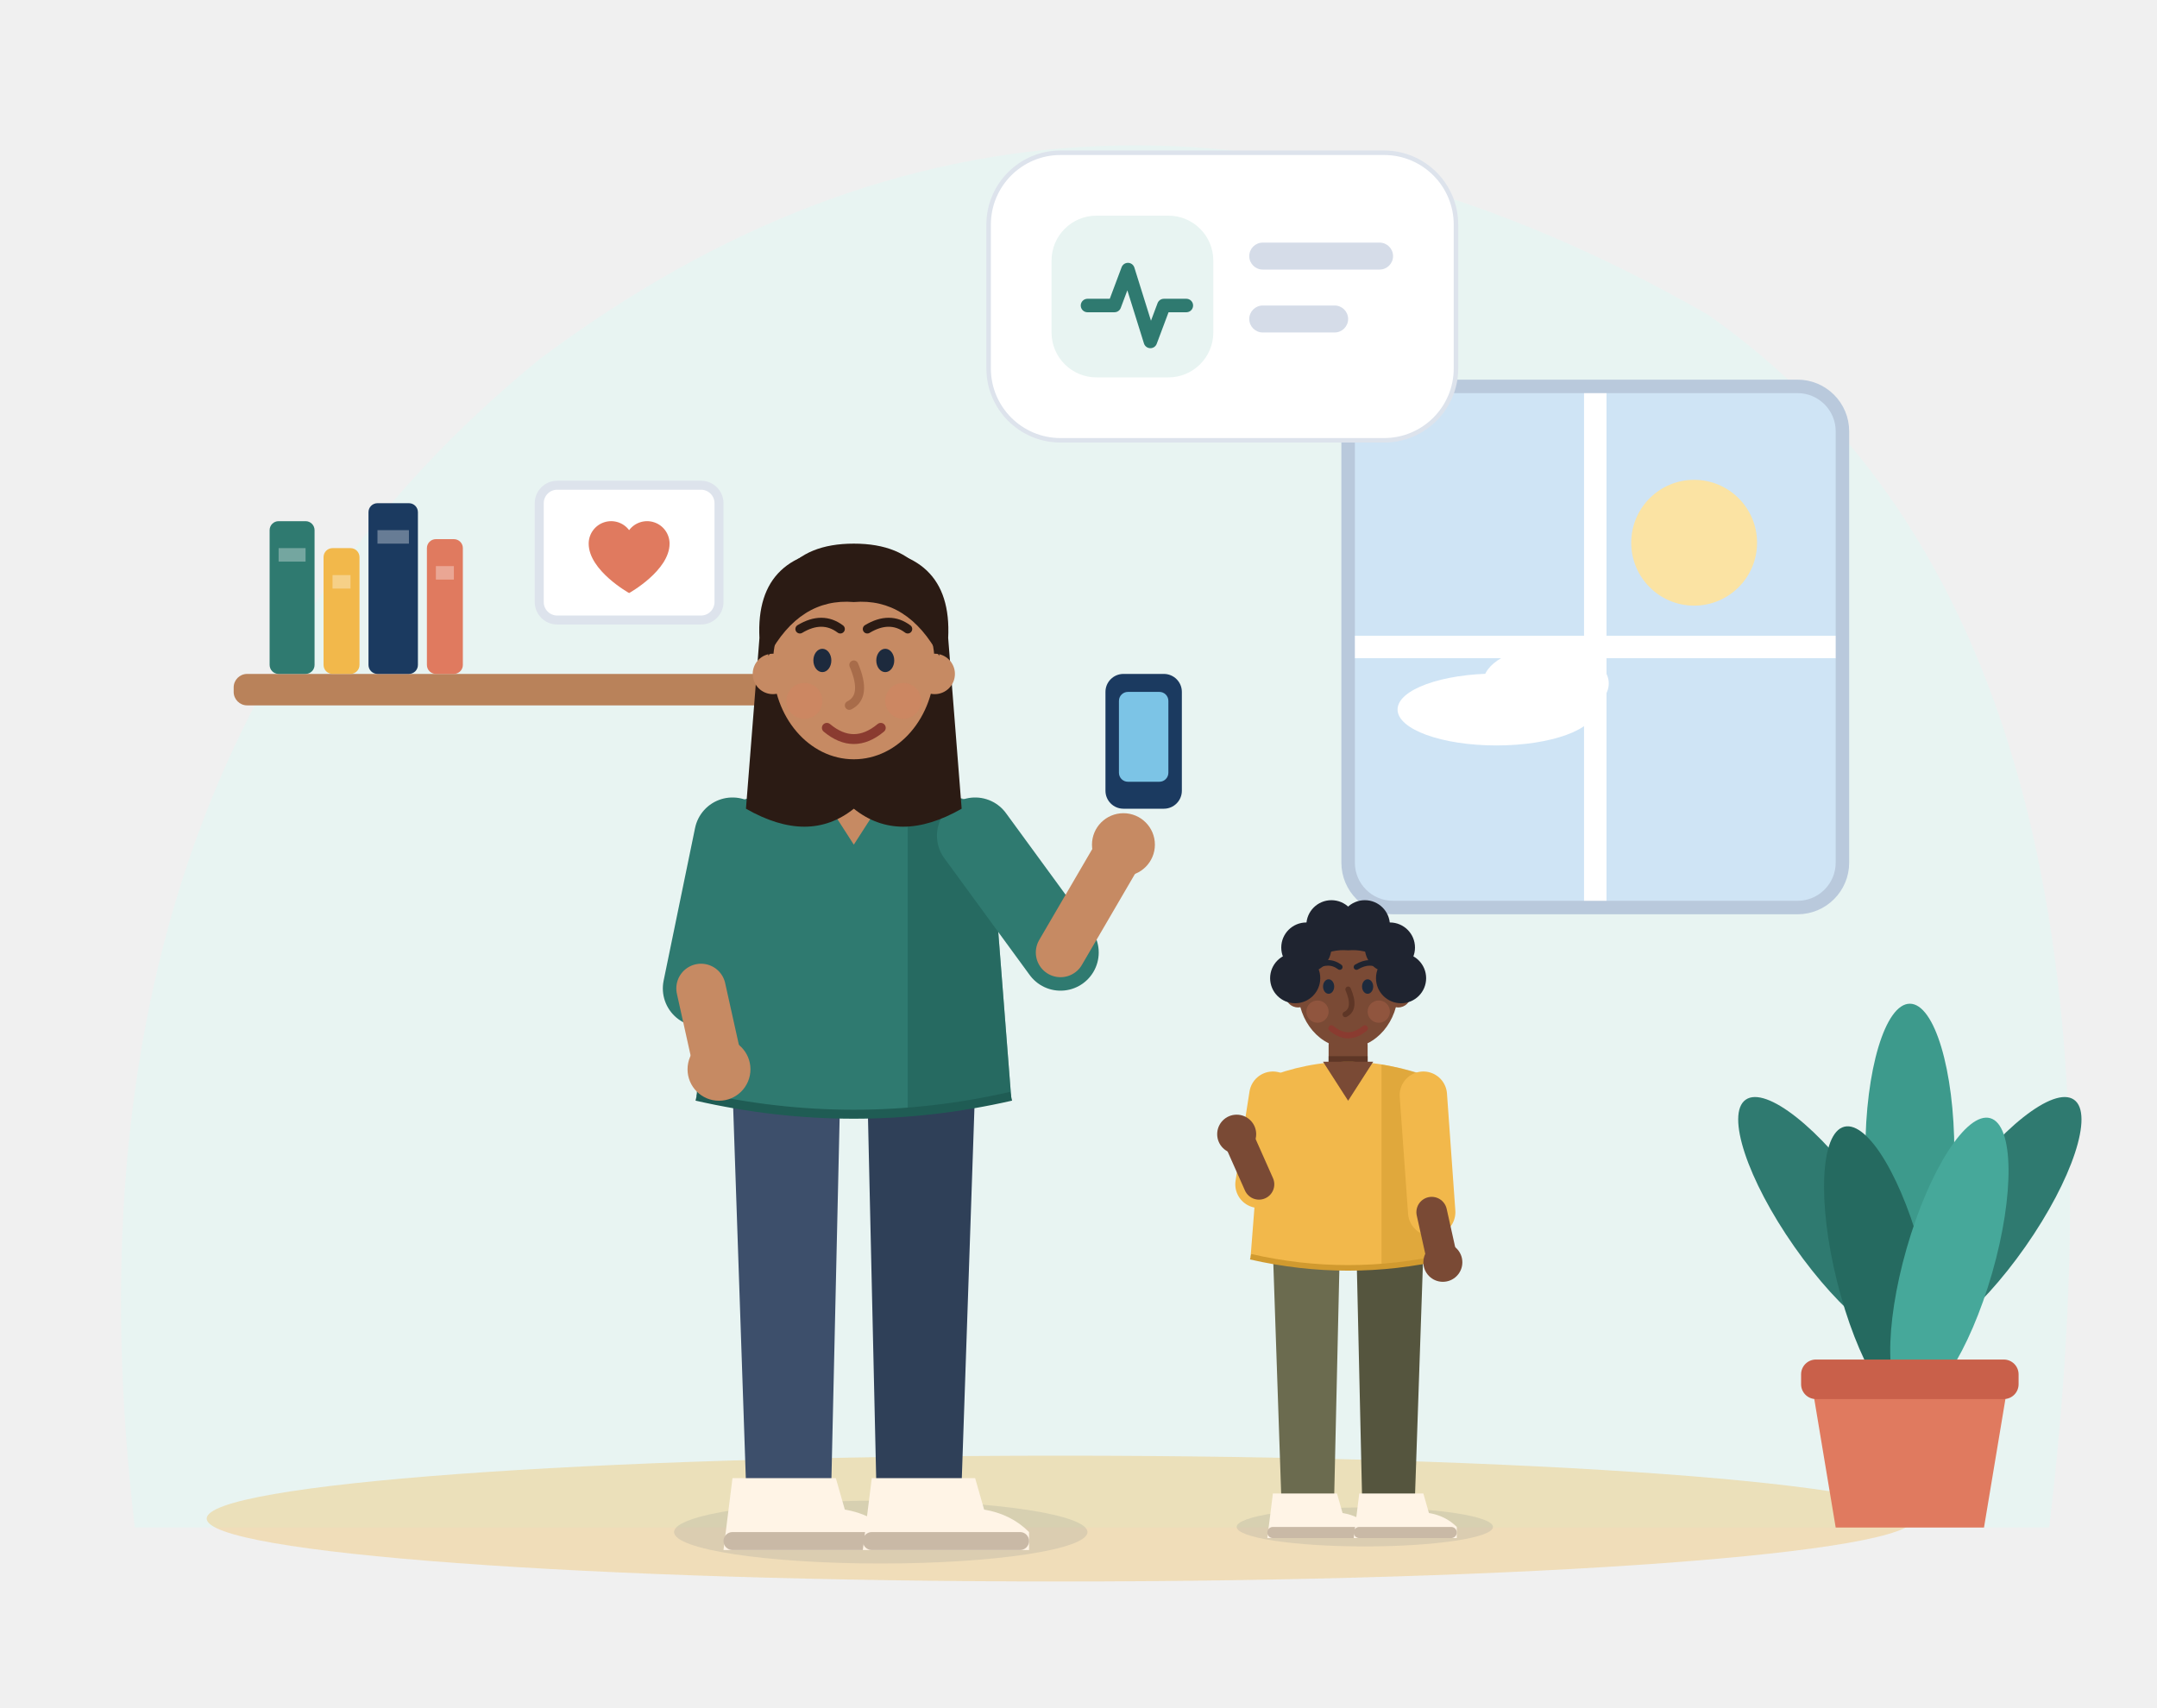
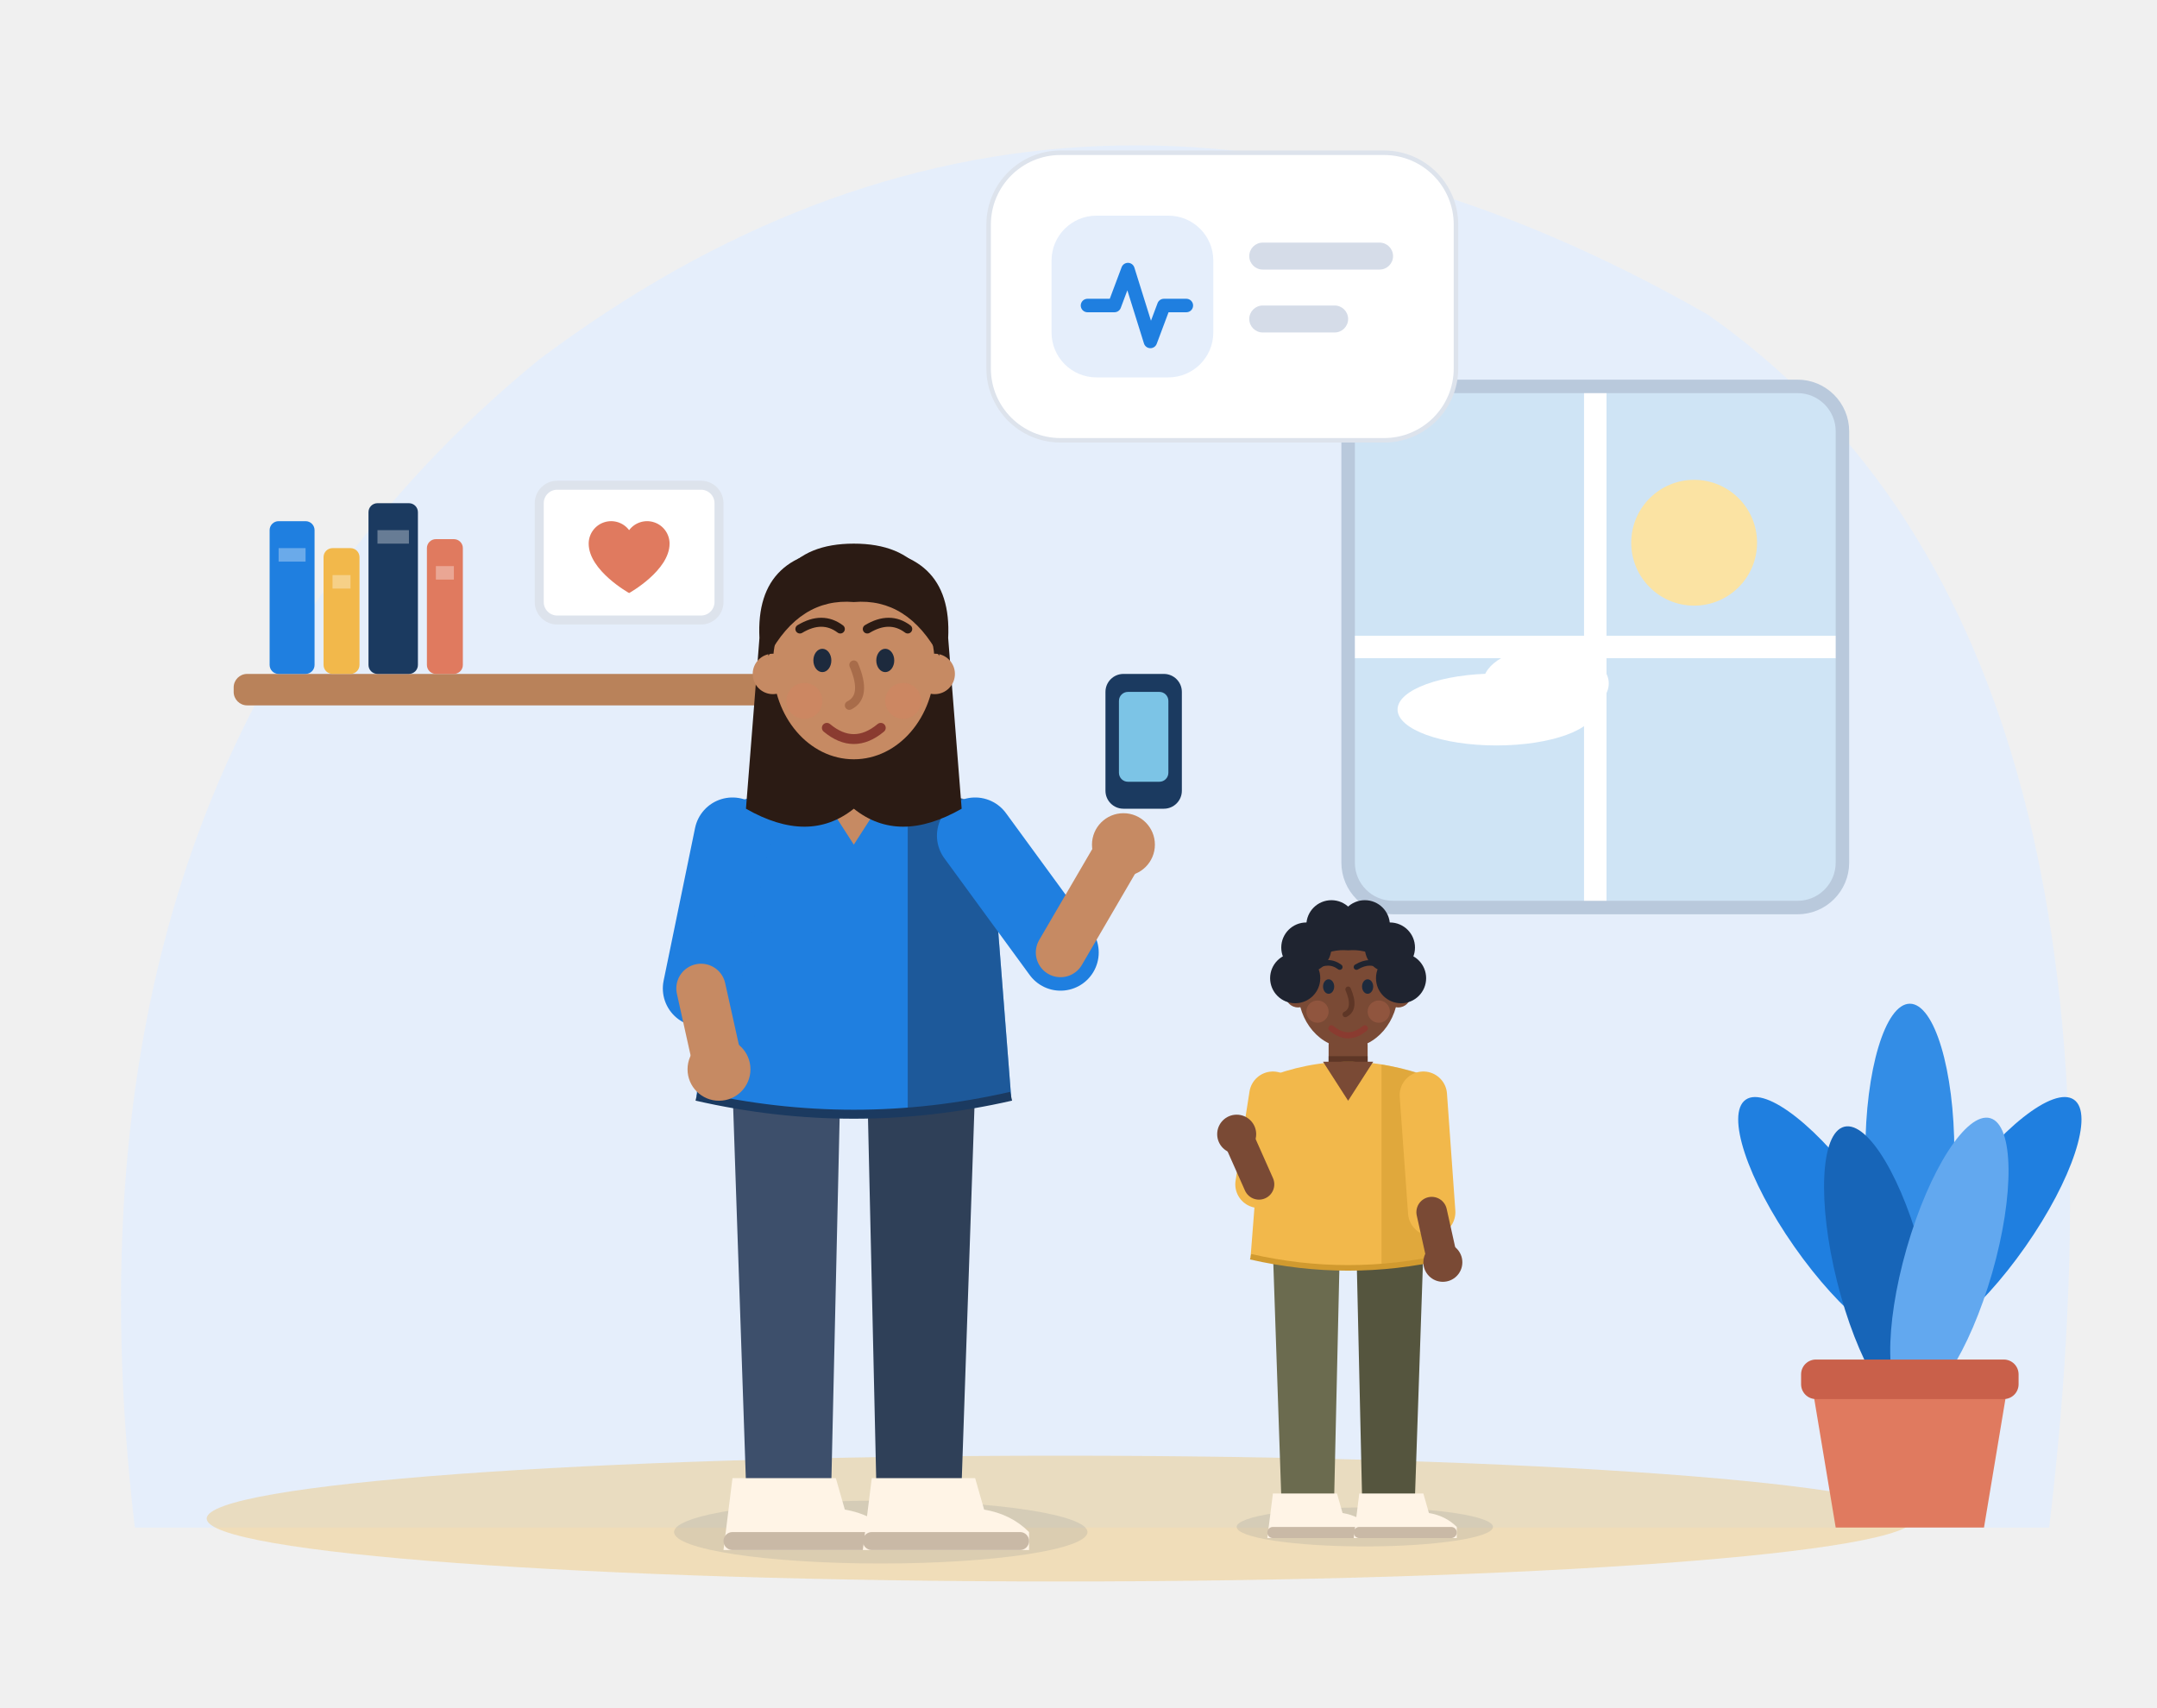
<svg xmlns="http://www.w3.org/2000/svg" viewBox="0 0 480 380" style="width:100%;height:auto;display:block" role="img" aria-label="Ilustração">
-   <path d="M30 340 Q10 170 120 80 Q240 -10 380 70 Q480 140 456 340Z" fill="#e8f4f2" />
+   <path d="M30 340 Q10 170 120 80 Q240 -10 380 70 Q480 140 456 340Z" fill="#e5eefb" />
  <rect x="300" y="86" width="110" height="116" rx="10" fill="#cfe4f5" />
  <circle cx="377.0" cy="120.8" r="14" fill="#fbe3a3" />
  <ellipse cx="333.0" cy="157.92" rx="22" ry="8" fill="#fff" />
  <ellipse cx="344.0" cy="152.12" rx="14" ry="8" fill="#fff" />
  <path d="M355.0 86V202M300 144.0H410" stroke="#fff" stroke-width="5" />
  <rect x="300" y="86" width="110" height="116" rx="10" fill="none" stroke="#b9c9dc" stroke-width="3" />
  <rect x="52" y="150" width="120" height="7" rx="3" fill="#b9825a" />
-   <rect x="60" y="116" width="10" height="34" rx="2" fill="#2f7a70" />
+   <rect x="60" y="116" width="10" height="34" rx="2" fill="#1f7fe0" />
  <rect x="62" y="122" width="6" height="3" fill="#ffffff55" />
  <rect x="72" y="122" width="8" height="28" rx="2" fill="#f2b84b" />
  <rect x="74" y="128" width="4" height="3" fill="#ffffff55" />
  <rect x="82" y="112" width="11" height="38" rx="2" fill="#1b3a60" />
  <rect x="84" y="118" width="7" height="3" fill="#ffffff55" />
  <rect x="95" y="120" width="8" height="30" rx="2" fill="#e07a5f" />
  <rect x="97" y="126" width="4" height="3" fill="#ffffff55" />
  <rect x="120" y="108" width="40" height="30" rx="4" fill="#fff" stroke="#dde3ec" stroke-width="2" />
  <path d="M140 132s-9-5-9-11a5 5 0 019-3 5 5 0 019 3c0 6-9 11-9 11z" fill="#e07a5f" />
  <ellipse cx="236" cy="338" rx="190" ry="14" fill="#f2b84b55" />
  <g transform="translate(425 340) scale(1.1)">
-     <ellipse cx="-16" cy="-62" rx="9" ry="30" fill="#2f7a70" transform="rotate(-35 -16 -62)" />
-     <ellipse cx="0" cy="-76" rx="9" ry="30" fill="#3d9a8c" transform="rotate(0 0 -76)" />
-     <ellipse cx="16" cy="-62" rx="9" ry="30" fill="#2f7a70" transform="rotate(35 16 -62)" />
-     <ellipse cx="-6" cy="-52" rx="9" ry="30" fill="#256a60" transform="rotate(-14 -6 -52)" />
-     <ellipse cx="8" cy="-54" rx="9" ry="30" fill="#46a89a" transform="rotate(16 8 -54)" />
+     <ellipse cx="-16" cy="-62" rx="9" ry="30" fill="#1f7fe0" transform="rotate(-35 -16 -62)" />
+     <ellipse cx="0" cy="-76" rx="9" ry="30" fill="#338de6" transform="rotate(0 0 -76)" />
+     <ellipse cx="16" cy="-62" rx="9" ry="30" fill="#1f7fe0" transform="rotate(35 16 -62)" />
+     <ellipse cx="-6" cy="-52" rx="9" ry="30" fill="#1765b8" transform="rotate(-14 -6 -52)" />
+     <ellipse cx="8" cy="-54" rx="9" ry="30" fill="#62a8ef" transform="rotate(16 8 -54)" />
    <path d="M-20 -30 L20 -30 L15 0 L-15 0Z" fill="#e07a5f" />
    <rect x="-22" y="-34" width="44" height="8" rx="3" fill="#c9604a" />
  </g>
  <g transform="translate(190 338) scale(1.0)">
    <ellipse cx="6" cy="3" rx="46" ry="7" fill="#1b3a6018" />
    <path d="M-27 -96 L-3 -96 L-5 -8 L-24 -8Z" fill="#3d4f6b" />
    <path d="M3 -96 L27 -96 L24 -8 L5 -8Z" fill="#2f4058" />
    <path d="M-27 -9 L-4 -9 L-2 -2 Q4 -1 8 3 L8 7 L-29 7Z" fill="#fff4e6" />
    <rect x="-29" y="3" width="37" height="4" rx="2" fill="#c9b9a6" />
    <path d="M4 -9 L27 -9 L29 -2 Q35 -1 39 3 L39 7 L2 7Z" fill="#fff4e6" />
    <rect x="2" y="3" width="37" height="4" rx="2" fill="#c9b9a6" />
    <g>
      <rect x="-7" y="-174" width="14" height="18" rx="4" fill="#c68a63" />
      <rect x="-7" y="-166" width="14" height="6" fill="#a86c4a" />
-       <path d="M-30 -158 Q0 -170 30 -158 L35 -94 Q0 -86 -35 -94Z" fill="#2f7a70" />
-       <path d="M12 -163 Q24 -161 30 -158 L35 -94 Q22 -91 12 -90Z" fill="#1f5c54" opacity=".55" />
+       <path d="M-30 -158 Q0 -170 30 -158 L35 -94 Q0 -86 -35 -94Z" fill="#1f7fe0" />
+       <path d="M12 -163 Q24 -161 30 -158 L35 -94 Q22 -91 12 -90Z" fill="#1b3a60" opacity=".55" />
      <path d="M-9 -164 L0 -150 L9 -164Z" fill="#c68a63" />
-       <path d="M-35 -94 Q0 -86 35 -94" stroke="#1f5c54" stroke-width="2" fill="none" />
-       <path d="M-27 -152 L-34 -118" stroke="#2f7a70" stroke-width="17" stroke-linecap="round" />
+       <path d="M-35 -94 Q0 -86 35 -94" stroke="#1b3a60" stroke-width="2" fill="none" />
+       <path d="M-27 -152 L-34 -118" stroke="#1f7fe0" stroke-width="17" stroke-linecap="round" />
      <path d="M-34 -118 L-30 -100" stroke="#c68a63" stroke-width="11" stroke-linecap="round" />
      <circle cx="-30" cy="-100" r="7" fill="#c68a63" />
-       <path d="M27 -152 L46 -126" stroke="#2f7a70" stroke-width="17" stroke-linecap="round" />
+       <path d="M27 -152 L46 -126" stroke="#1f7fe0" stroke-width="17" stroke-linecap="round" />
      <path d="M46 -126 L60 -150" stroke="#c68a63" stroke-width="11" stroke-linecap="round" />
      <circle cx="60" cy="-150" r="7" fill="#c68a63" />
      <g transform="translate(0 0)">
        <path d="M-21 -196 Q-22 -216 0 -216 Q22 -216 21 -196 L24 -158 Q10 -150 0 -158 Q-10 -150 -24 -158Z" fill="#2b1b14" />
        <circle cx="-18" cy="-188" r="4.5" fill="#c68a63" />
        <circle cx="18" cy="-188" r="4.5" fill="#c68a63" />
        <ellipse cx="0" cy="-190" rx="18" ry="21" fill="#c68a63" />
        <circle cx="-11" cy="-182" r="4" fill="#e07a5f" opacity=".22" />
        <circle cx="11" cy="-182" r="4" fill="#e07a5f" opacity=".22" />
        <ellipse cx="-7" cy="-191" rx="2" ry="2.6" fill="#1d2a3d" />
        <ellipse cx="7" cy="-191" rx="2" ry="2.6" fill="#1d2a3d" />
        <path d="M-12 -198 q5 -3 9 0M3 -198 q5 -3 9 0" stroke="#2b1b14" stroke-width="2" fill="none" stroke-linecap="round" />
        <path d="M0 -190 q3 7 -1 9" stroke="#a86c4a" stroke-width="2" fill="none" stroke-linecap="round" />
        <path d="M-6 -176 q6 5 12 0" stroke="#8a3b30" stroke-width="2.2" fill="none" stroke-linecap="round" />
        <path d="M-19 -192 Q-21 -217 0 -217 Q21 -217 19 -192 Q12 -205 0 -204 Q-12 -205 -19 -192Z" fill="#2b1b14" />
      </g>
    </g>
  </g>
  <rect x="246" y="150" width="17" height="30" rx="4" fill="#1b3a60" />
  <rect x="249" y="154" width="11" height="20" rx="2" fill="#7cc4e6" />
  <g transform="translate(300 338) scale(0.62)">
    <ellipse cx="6" cy="3" rx="46" ry="7" fill="#1b3a6018" />
    <path d="M-27 -96 L-3 -96 L-5 -8 L-24 -8Z" fill="#6b6b4f" />
    <path d="M3 -96 L27 -96 L24 -8 L5 -8Z" fill="#55553e" />
    <path d="M-27 -9 L-4 -9 L-2 -2 Q4 -1 8 3 L8 7 L-29 7Z" fill="#fff4e6" />
    <rect x="-29" y="3" width="37" height="4" rx="2" fill="#c9b9a6" />
    <path d="M4 -9 L27 -9 L29 -2 Q35 -1 39 3 L39 7 L2 7Z" fill="#fff4e6" />
    <rect x="2" y="3" width="37" height="4" rx="2" fill="#c9b9a6" />
    <g>
      <rect x="-7" y="-174" width="14" height="18" rx="4" fill="#7a4a35" />
      <rect x="-7" y="-166" width="14" height="6" fill="#5e3626" />
      <path d="M-30 -158 Q0 -170 30 -158 L35 -94 Q0 -86 -35 -94Z" fill="#f2b84b" />
      <path d="M12 -163 Q24 -161 30 -158 L35 -94 Q22 -91 12 -90Z" fill="#d19a2f" opacity=".55" />
      <path d="M-9 -164 L0 -150 L9 -164Z" fill="#7a4a35" />
      <path d="M-35 -94 Q0 -86 35 -94" stroke="#d19a2f" stroke-width="2" fill="none" />
      <path d="M-27 -152 L-32 -120" stroke="#f2b84b" stroke-width="17" stroke-linecap="round" />
      <path d="M-32 -120 L-40 -138" stroke="#7a4a35" stroke-width="11" stroke-linecap="round" />
      <circle cx="-40" cy="-138" r="7" fill="#7a4a35" />
      <path d="M27 -152 L30 -110" stroke="#f2b84b" stroke-width="17" stroke-linecap="round" />
      <path d="M30 -110 L34 -92" stroke="#7a4a35" stroke-width="11" stroke-linecap="round" />
      <circle cx="34" cy="-92" r="7" fill="#7a4a35" />
      <g transform="translate(0 0)">
        <circle cx="-18" cy="-188" r="4.5" fill="#7a4a35" />
        <circle cx="18" cy="-188" r="4.5" fill="#7a4a35" />
        <ellipse cx="0" cy="-190" rx="18" ry="21" fill="#7a4a35" />
        <circle cx="-11" cy="-182" r="4" fill="#e07a5f" opacity=".22" />
        <circle cx="11" cy="-182" r="4" fill="#e07a5f" opacity=".22" />
        <ellipse cx="-7" cy="-191" rx="2" ry="2.6" fill="#1d2a3d" />
        <ellipse cx="7" cy="-191" rx="2" ry="2.6" fill="#1d2a3d" />
        <path d="M-12 -198 q5 -3 9 0M3 -198 q5 -3 9 0" stroke="#1f2430" stroke-width="2" fill="none" stroke-linecap="round" />
        <path d="M0 -190 q3 7 -1 9" stroke="#5e3626" stroke-width="2" fill="none" stroke-linecap="round" />
        <path d="M-6 -176 q6 5 12 0" stroke="#8a3b30" stroke-width="2.2" fill="none" stroke-linecap="round" />
        <path d="M-19 -192 Q-21 -217 0 -217 Q21 -217 19 -192 Q12 -205 0 -204 Q-12 -205 -19 -192Z" fill="#1f2430" />
        <circle cx="-15" cy="-205" r="9" fill="#1f2430" />
        <circle cx="-6" cy="-213" r="9" fill="#1f2430" />
        <circle cx="6" cy="-213" r="9" fill="#1f2430" />
        <circle cx="15" cy="-205" r="9" fill="#1f2430" />
        <circle cx="-19" cy="-194" r="9" fill="#1f2430" />
        <circle cx="19" cy="-194" r="9" fill="#1f2430" />
      </g>
    </g>
  </g>
  <g transform="translate(220 34)">
    <rect width="104" height="64" rx="16" fill="#fff" stroke="#dde3ec" />
-     <rect x="14" y="14" width="36" height="36" rx="10" fill="#e8f4f2" />
-     <path d="M22 34h6l3-8 5 16 3-8h5" stroke="#2f7a70" stroke-width="3" fill="none" stroke-linecap="round" stroke-linejoin="round" />
+     <rect x="14" y="14" width="36" height="36" rx="10" fill="#e5eefb" />
+     <path d="M22 34h6l3-8 5 16 3-8h5" stroke="#1f7fe0" stroke-width="3" fill="none" stroke-linecap="round" stroke-linejoin="round" />
    <rect x="58" y="20" width="32" height="6" rx="3" fill="#d5dce8" />
    <rect x="58" y="34" width="22" height="6" rx="3" fill="#d5dce8" />
  </g>
</svg>
